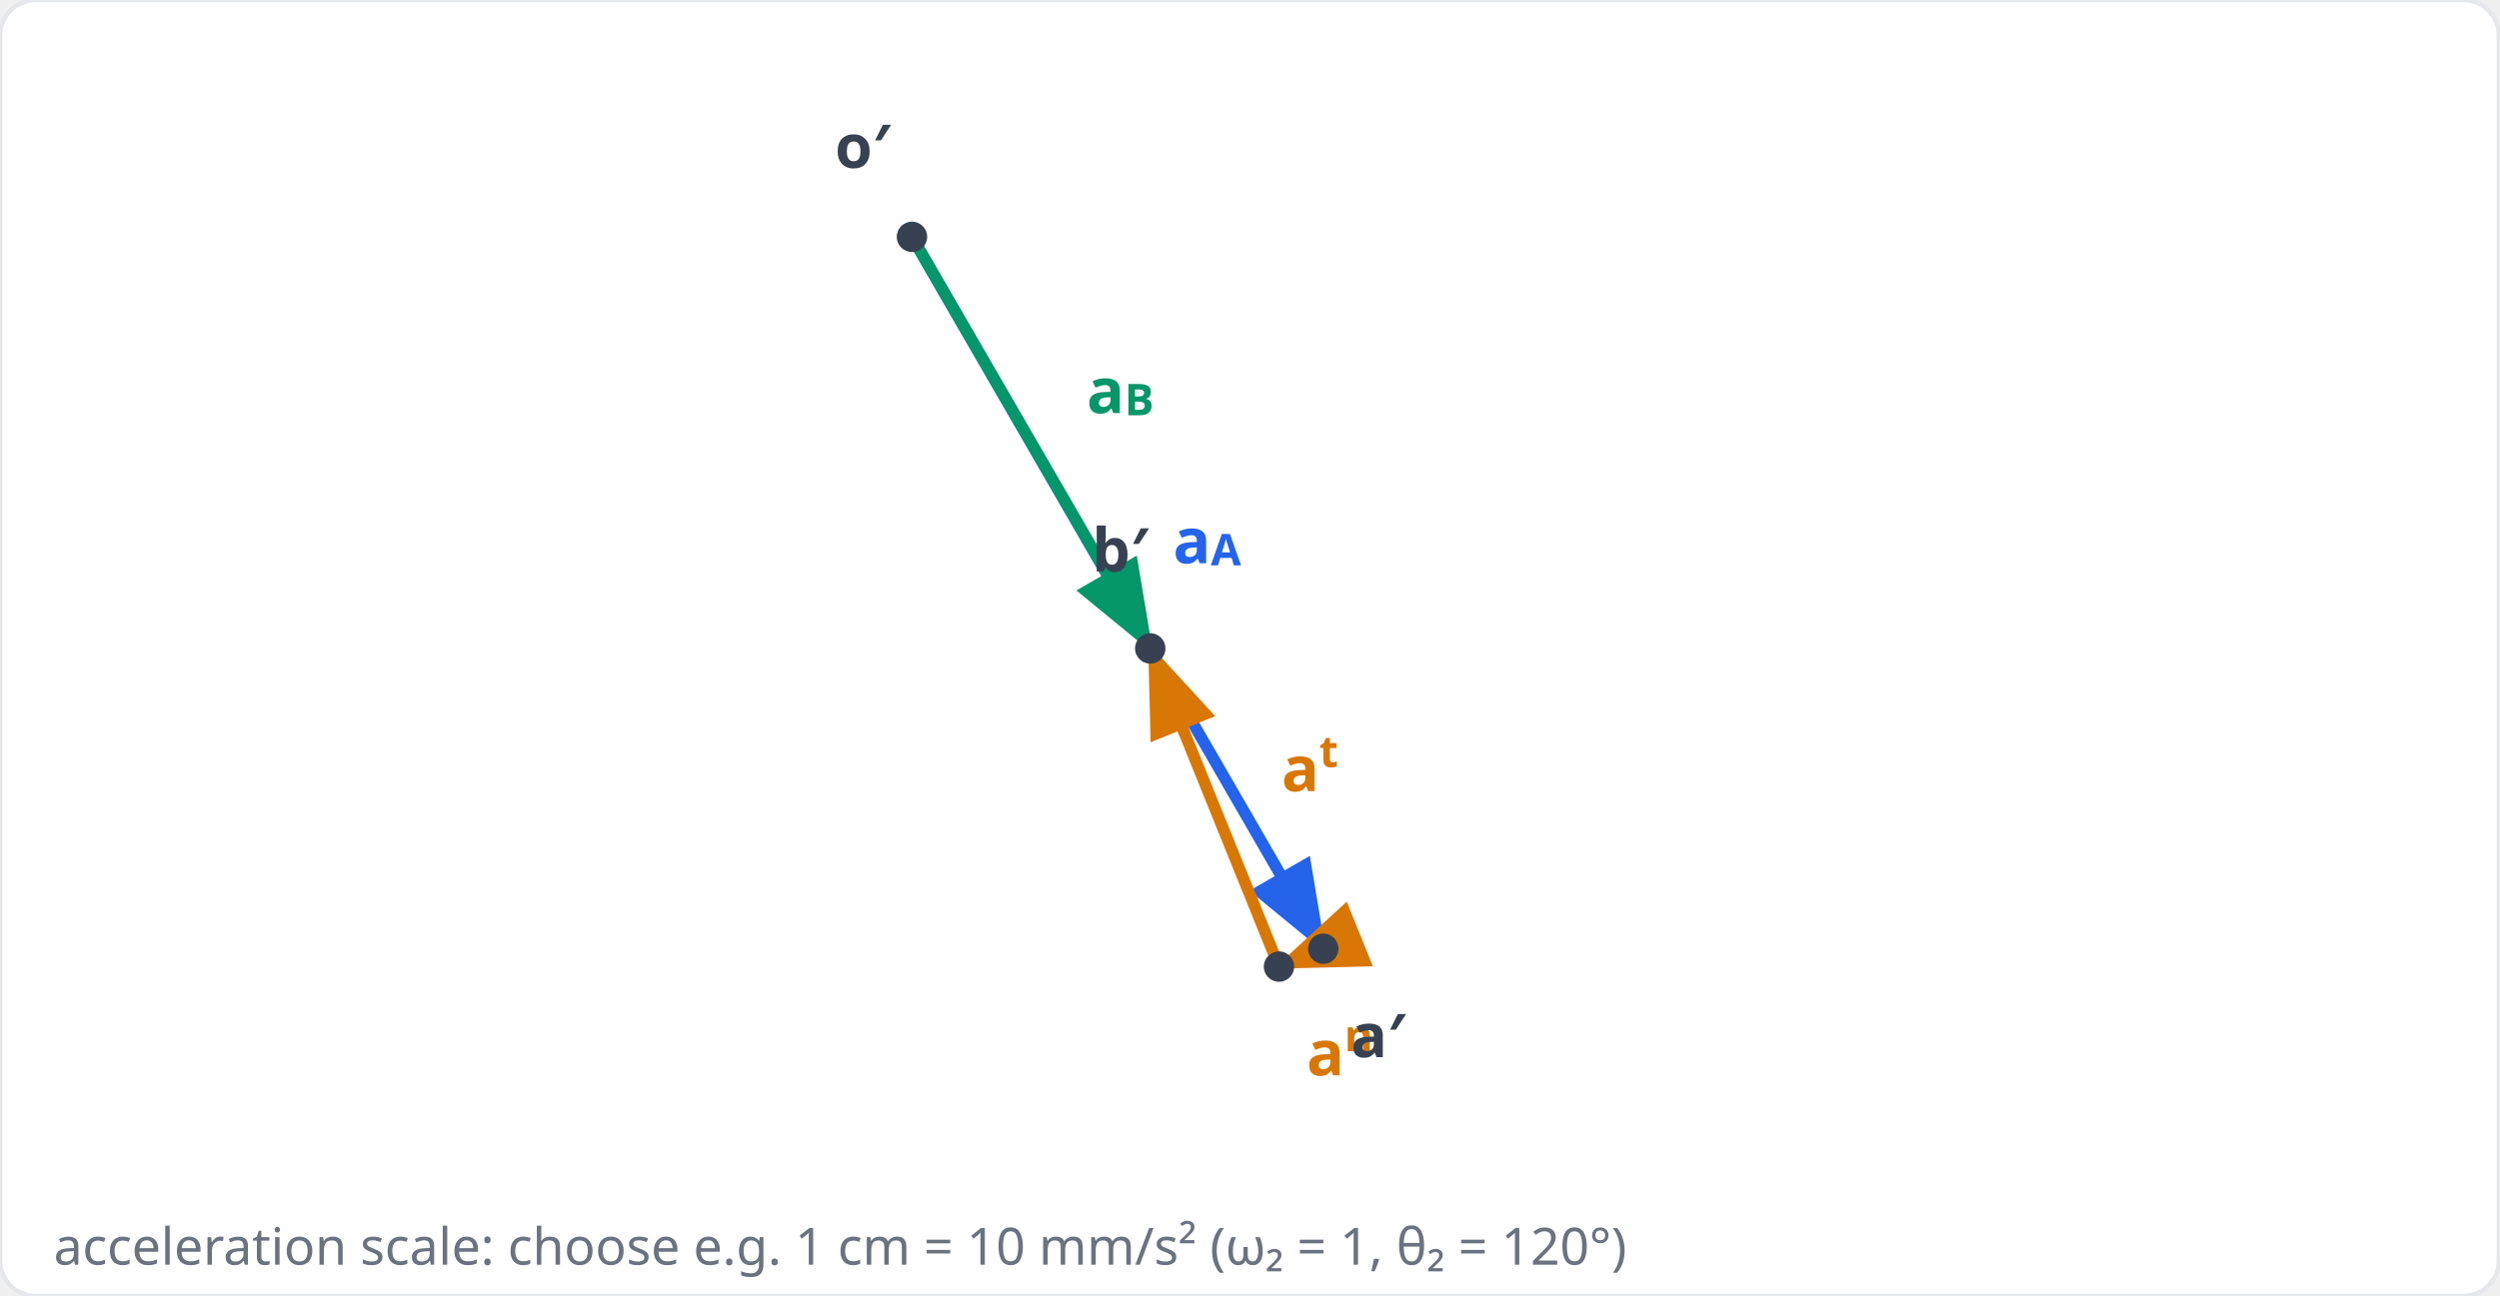
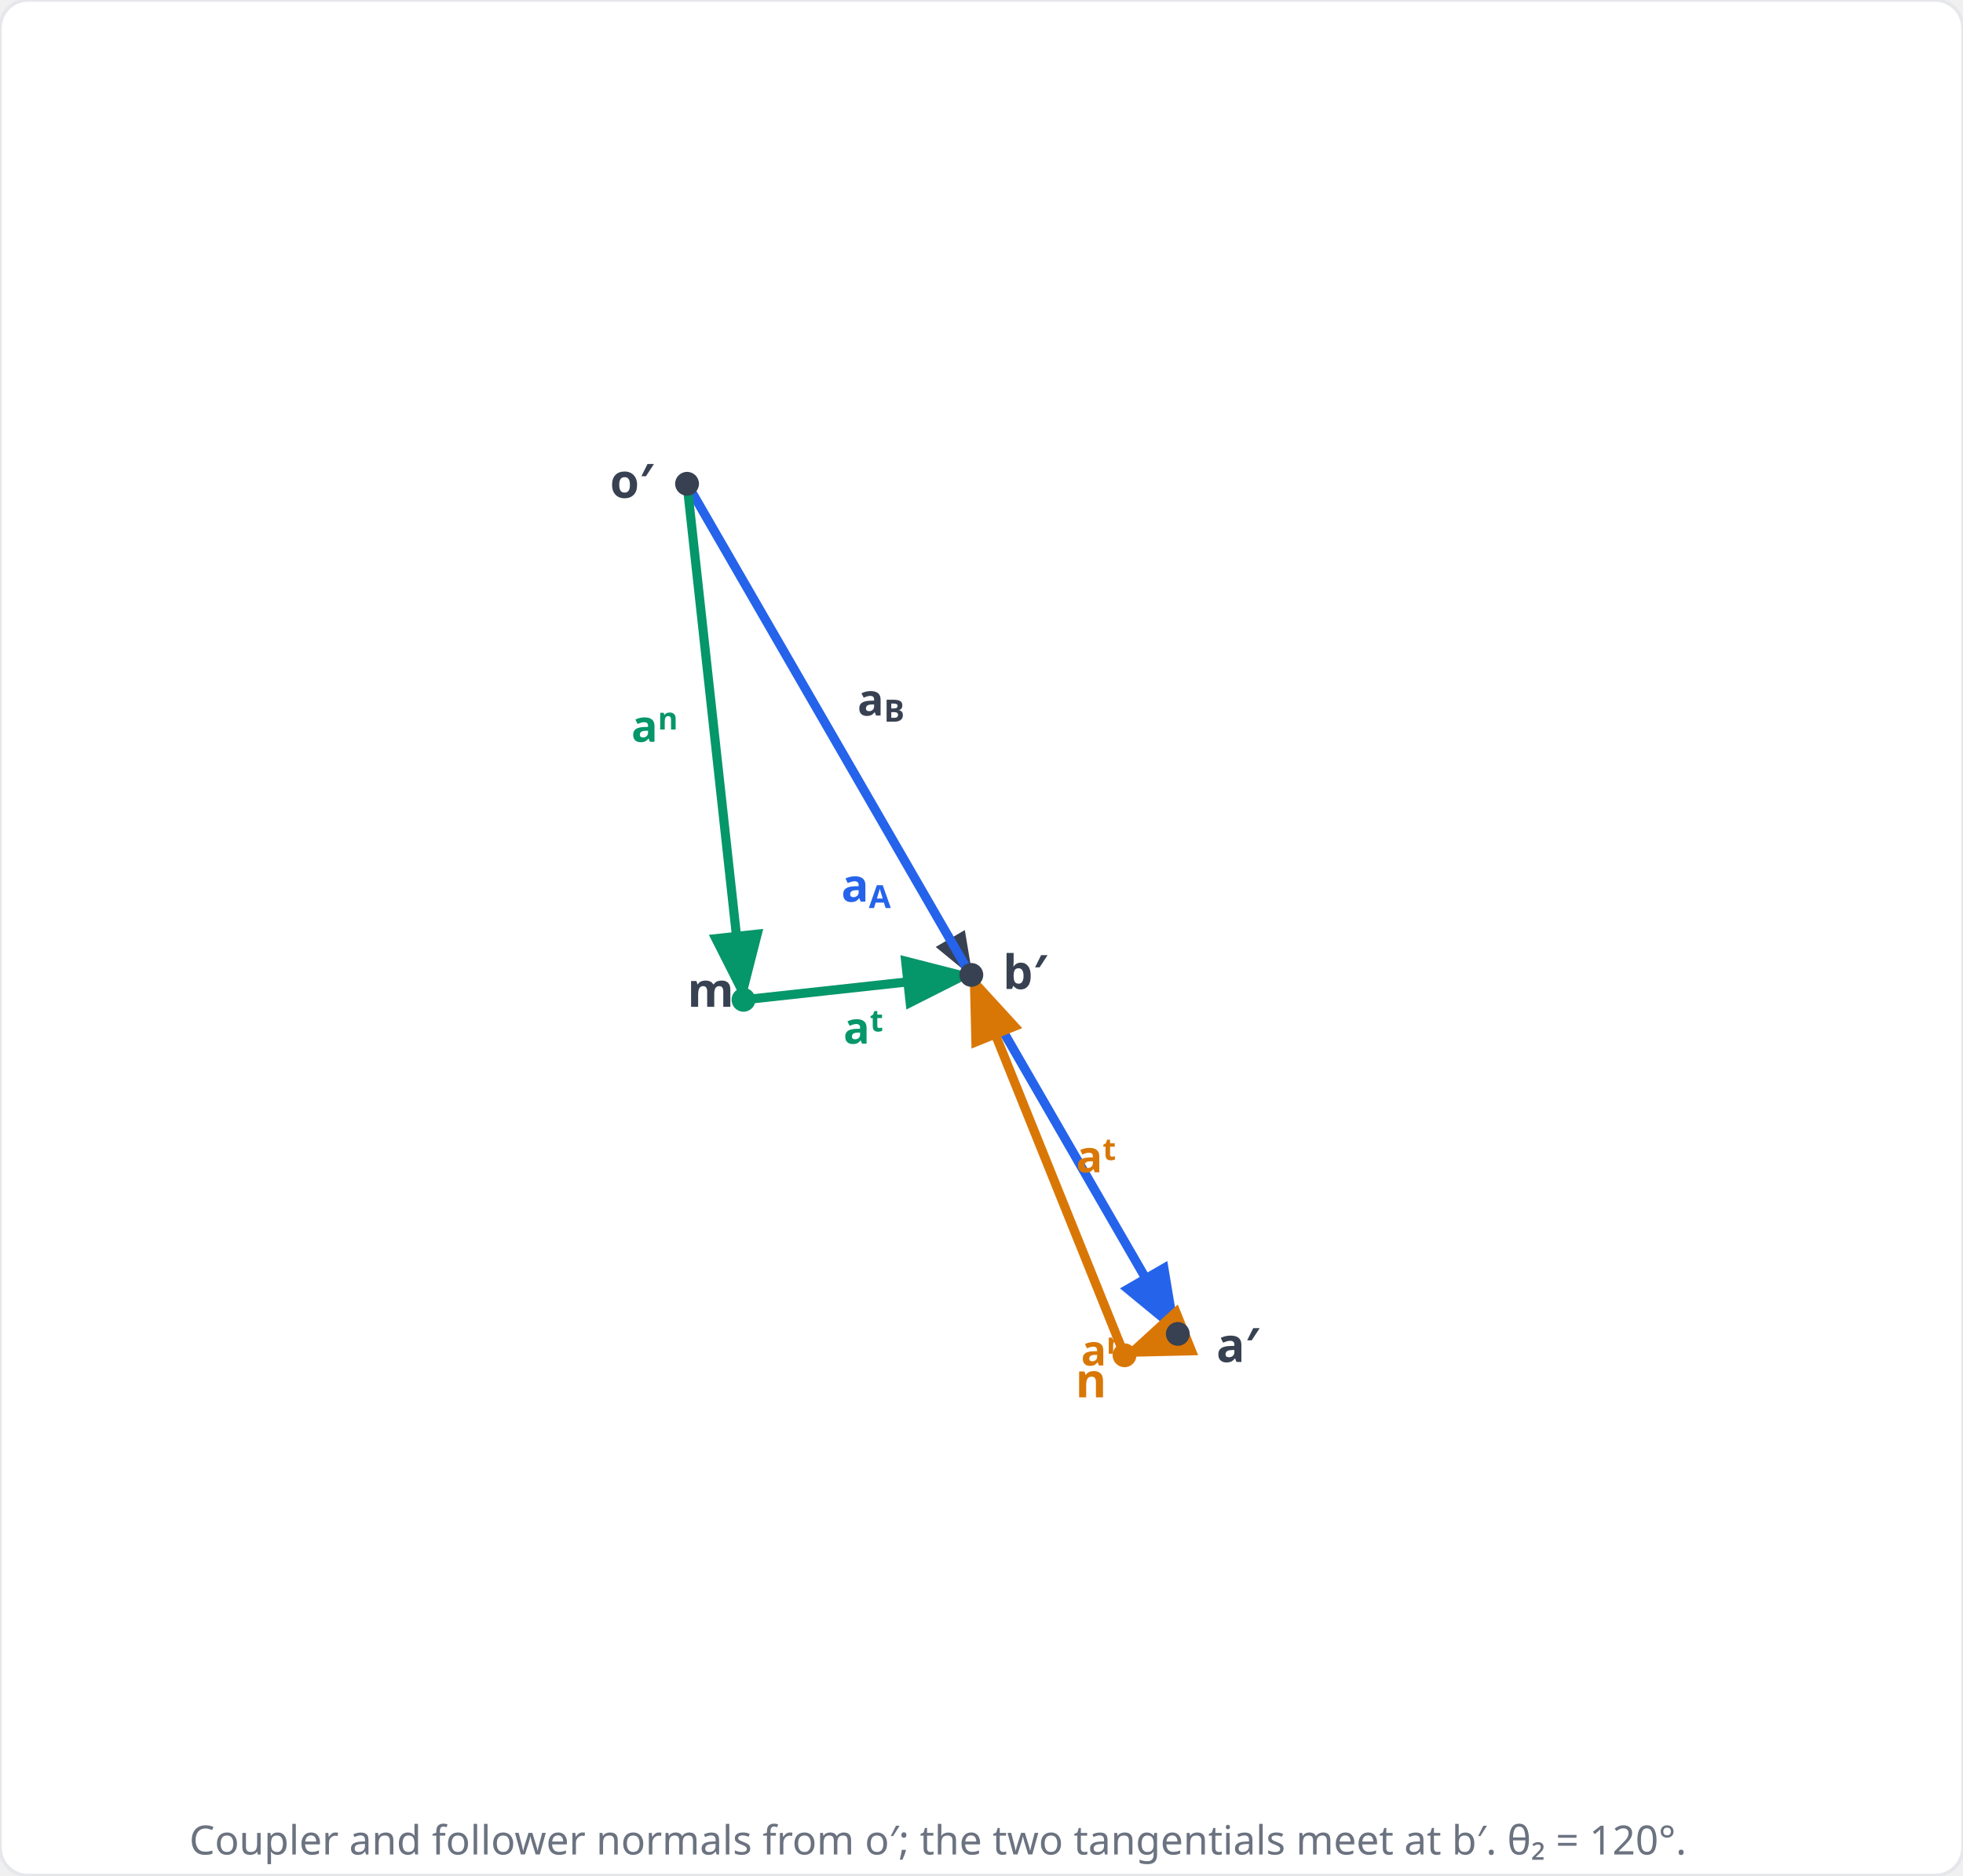
- <svg xmlns="http://www.w3.org/2000/svg" viewBox="0 0 559 290" width="100%" role="img" aria-label="Four-bar acceleration polygon at 120 degrees">
+ <svg xmlns="http://www.w3.org/2000/svg" viewBox="0 0 560 535" width="100%" role="img" aria-label="Four-bar acceleration polygon: crank centripetal, coupler and follower normals from the pole, and the two tangentials meeting at b prime">
  <defs>
    <marker id="m059669" markerWidth="10" markerHeight="10" refX="7.5" refY="3" orient="auto">
      <path d="M0,0 L8,3 L0,6 Z" fill="#059669" />
    </marker>
    <marker id="m2563eb" markerWidth="10" markerHeight="10" refX="7.5" refY="3" orient="auto">
      <path d="M0,0 L8,3 L0,6 Z" fill="#2563eb" />
    </marker>
+     <marker id="m374151" markerWidth="10" markerHeight="10" refX="7.5" refY="3" orient="auto">
+       <path d="M0,0 L8,3 L0,6 Z" fill="#374151" />
+     </marker>
    <marker id="md97706" markerWidth="10" markerHeight="10" refX="7.5" refY="3" orient="auto">
      <path d="M0,0 L8,3 L0,6 Z" fill="#d97706" />
    </marker>
  </defs>
-   <rect data-bg="1" x="0" y="0" width="559" height="290" rx="8" fill="#ffffff" stroke="#e5e7eb" stroke-width="1" />
-   <line x1="204.0" y1="53.0" x2="296.0" y2="212.3" stroke="#2563eb" stroke-width="2.6" marker-end="url(#m2563eb)" />
-   <line x1="296.0" y1="212.3" x2="286.1" y2="216.3" stroke="#d97706" stroke-width="2.6" marker-end="url(#md97706)" />
-   <line x1="286.1" y1="216.3" x2="257.3" y2="145.1" stroke="#d97706" stroke-width="2.6" marker-end="url(#md97706)" />
-   <line x1="204.0" y1="53.0" x2="257.3" y2="145.1" stroke="#059669" stroke-width="2.6" marker-end="url(#m059669)" />
-   <text x="270.0" y="121.1" fill="#2563eb" font-size="14" font-family="sans-serif" font-weight="600" text-anchor="middle" dominant-baseline="middle">a<tspan baseline-shift="sub" font-size="70%">A</tspan>
+   <rect data-bg="1" x="0" y="0" width="560" height="535" rx="8" fill="#ffffff" stroke="#e5e7eb" stroke-width="1" />
+   <line x1="196.0" y1="138.0" x2="277.1" y2="278.1" stroke="#374151" stroke-width="1.6" stroke-dasharray="5 4" marker-end="url(#m374151)" />
+   <line x1="196.0" y1="138.0" x2="336.0" y2="380.5" stroke="#2563eb" stroke-width="2.6" marker-end="url(#m2563eb)" />
+   <line x1="336.0" y1="380.5" x2="320.8" y2="386.6" stroke="#d97706" stroke-width="2.6" marker-end="url(#md97706)" />
+   <line x1="320.8" y1="386.6" x2="277.1" y2="278.1" stroke="#d97706" stroke-width="2.6" marker-end="url(#md97706)" />
+   <line x1="196.0" y1="138.0" x2="212.1" y2="285.2" stroke="#059669" stroke-width="2.6" marker-end="url(#m059669)" />
+   <line x1="212.1" y1="285.2" x2="277.1" y2="278.1" stroke="#059669" stroke-width="2.6" marker-end="url(#m059669)" />
+   <circle cx="196.0" cy="138.0" r="3.4" fill="#374151" />
+   <circle cx="336.0" cy="380.5" r="3.4" fill="#374151" />
+   <circle cx="320.8" cy="386.6" r="3.4" fill="#d97706" />
+   <circle cx="212.1" cy="285.2" r="3.4" fill="#059669" />
+   <circle cx="277.1" cy="278.1" r="3.4" fill="#374151" />
+   <text x="174.0" y="142.0" fill="#374151" font-size="13.5" font-family="sans-serif" font-weight="600">o′</text>
+   <text x="347.0" y="388.5" fill="#374151" font-size="13.5" font-family="sans-serif" font-weight="600">a′</text>
+   <text x="286.1" y="282.1" fill="#374151" font-size="13.5" font-family="sans-serif" font-weight="600">b′</text>
+   <text x="196.1" y="287.2" fill="#374151" font-size="13.5" font-family="sans-serif" font-weight="600">m</text>
+   <text x="306.8" y="398.6" fill="#d97706" font-size="13.5" font-family="sans-serif" font-weight="600">n</text>
+   <text x="240.0" y="257.2" fill="#2563eb" font-size="13" font-family="sans-serif" font-weight="600">a<tspan baseline-shift="sub" font-size="70%">A</tspan>
  </text>
-   <text x="299.7" y="235.7" fill="#d97706" font-size="14" font-family="sans-serif" font-weight="600" text-anchor="middle" dominant-baseline="middle">a<tspan baseline-shift="super" font-size="70%">n</tspan>
+   <text x="180.1" y="211.6" fill="#059669" font-size="12.5" font-family="sans-serif" font-weight="600">a<tspan baseline-shift="super" font-size="70%">n</tspan>
  </text>
-   <text x="293.0" y="172.1" fill="#d97706" font-size="14" font-family="sans-serif" font-weight="600" text-anchor="middle" dominant-baseline="middle">a<tspan baseline-shift="super" font-size="70%">t</tspan>
+   <text x="240.6" y="297.7" fill="#059669" font-size="12.5" font-family="sans-serif" font-weight="600">a<tspan baseline-shift="super" font-size="70%">t</tspan>
  </text>
-   <text x="250.6" y="87.5" fill="#059669" font-size="14" font-family="sans-serif" font-weight="600" text-anchor="middle" dominant-baseline="middle">a<tspan baseline-shift="sub" font-size="70%">B</tspan>
+   <text x="307.0" y="334.4" fill="#d97706" font-size="12.5" font-family="sans-serif" font-weight="600">a<tspan baseline-shift="super" font-size="70%">t</tspan>
  </text>
-   <circle cx="204.0" cy="53.0" r="3.4" fill="#374151" />
-   <text x="193.0" y="32.8" fill="#374151" font-size="13.5" font-family="sans-serif" font-weight="700" text-anchor="middle" dominant-baseline="middle">o′</text>
-   <circle cx="296.0" cy="212.3" r="3.4" fill="#374151" />
-   <text x="308.3" y="231.8" fill="#374151" font-size="13.5" font-family="sans-serif" font-weight="700" text-anchor="middle" dominant-baseline="middle">a′</text>
-   <circle cx="286.1" cy="216.3" r="3.4" fill="#374151" />
-   <circle cx="257.3" cy="145.1" r="3.4" fill="#374151" />
-   <text x="250.6" y="123.1" fill="#374151" font-size="13.5" font-family="sans-serif" font-weight="700" text-anchor="middle" dominant-baseline="middle">b′</text>
-   <text x="12" y="283" fill="#6b7280" font-size="11.5" font-family="sans-serif">acceleration scale: choose e.g. 1 cm = 10 mm/s²  (ω₂ = 1, θ₂ = 120°)</text>
+   <text x="308.4" y="389.5" fill="#d97706" font-size="12" font-family="sans-serif" font-weight="600">a<tspan baseline-shift="super" font-size="70%">n</tspan>
+   </text>
+   <text x="244.6" y="204.1" fill="#374151" font-size="12.5" font-family="sans-serif" font-weight="600">a<tspan baseline-shift="sub" font-size="70%">B</tspan>
+   </text>
+   <text x="54" y="529" fill="#6b7280" font-size="11.5" font-family="sans-serif">Coupler and follower normals from o′; the two tangentials meet at b′.  θ₂ = 120°.</text>
</svg>
